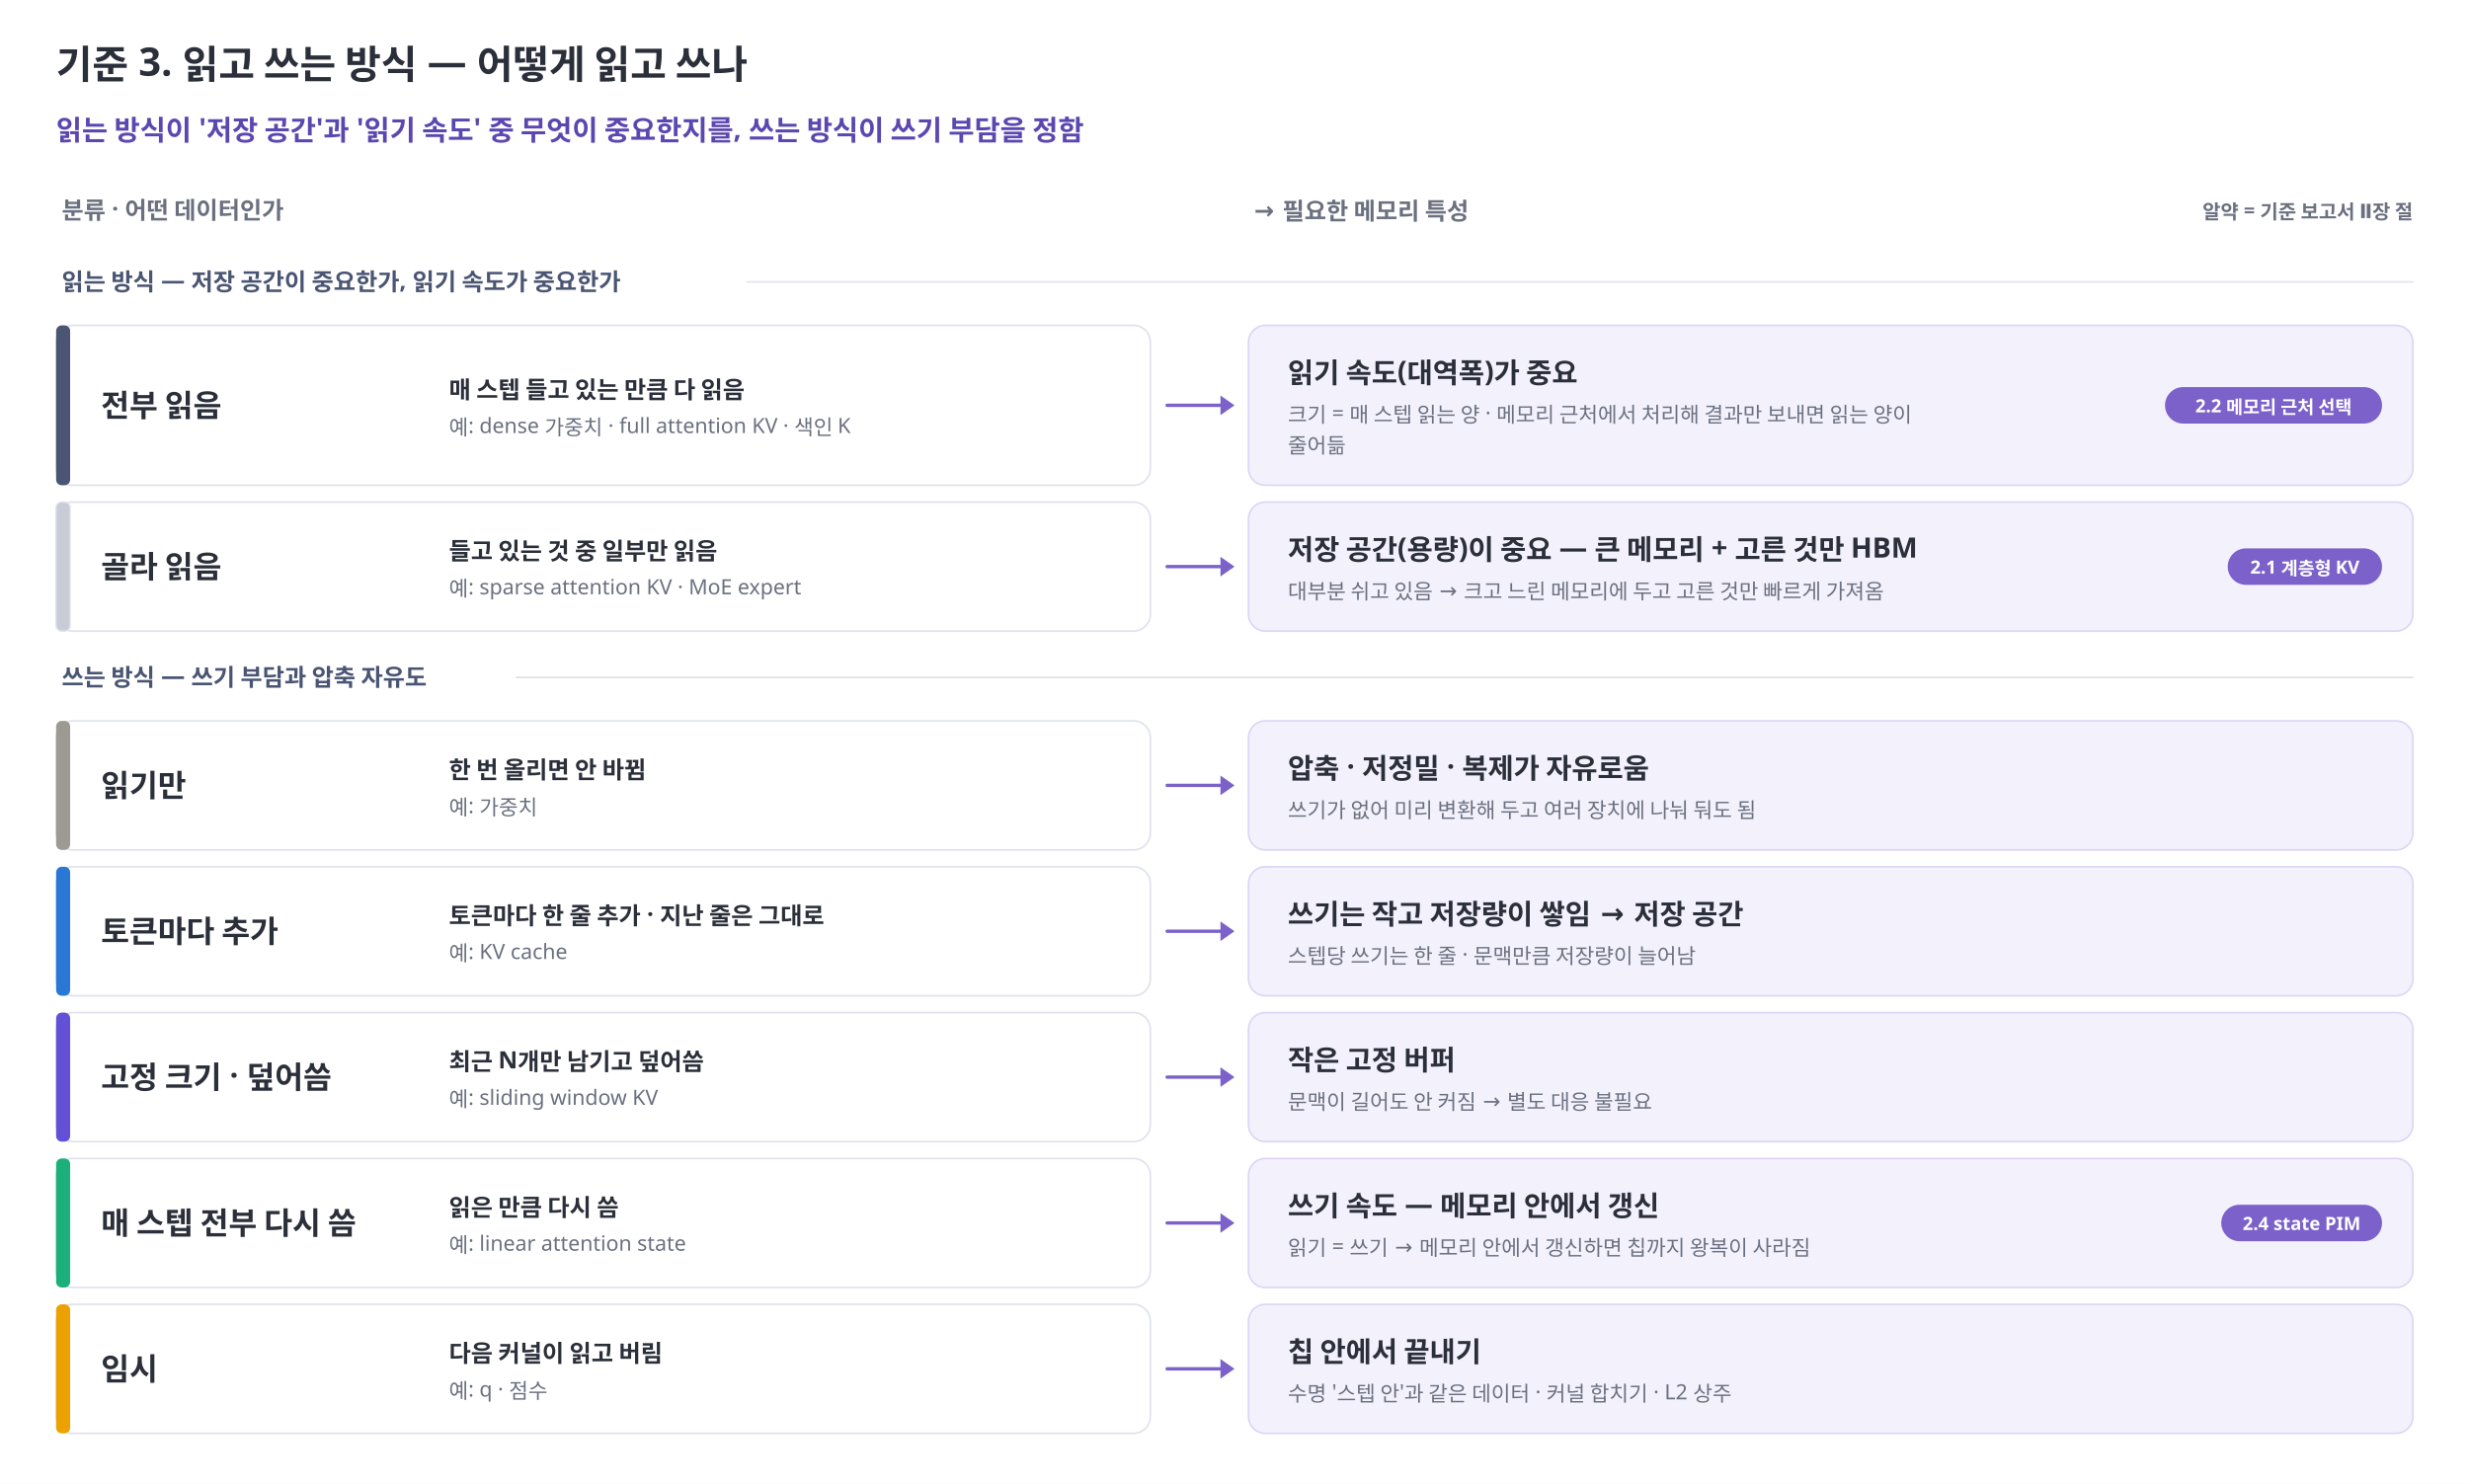
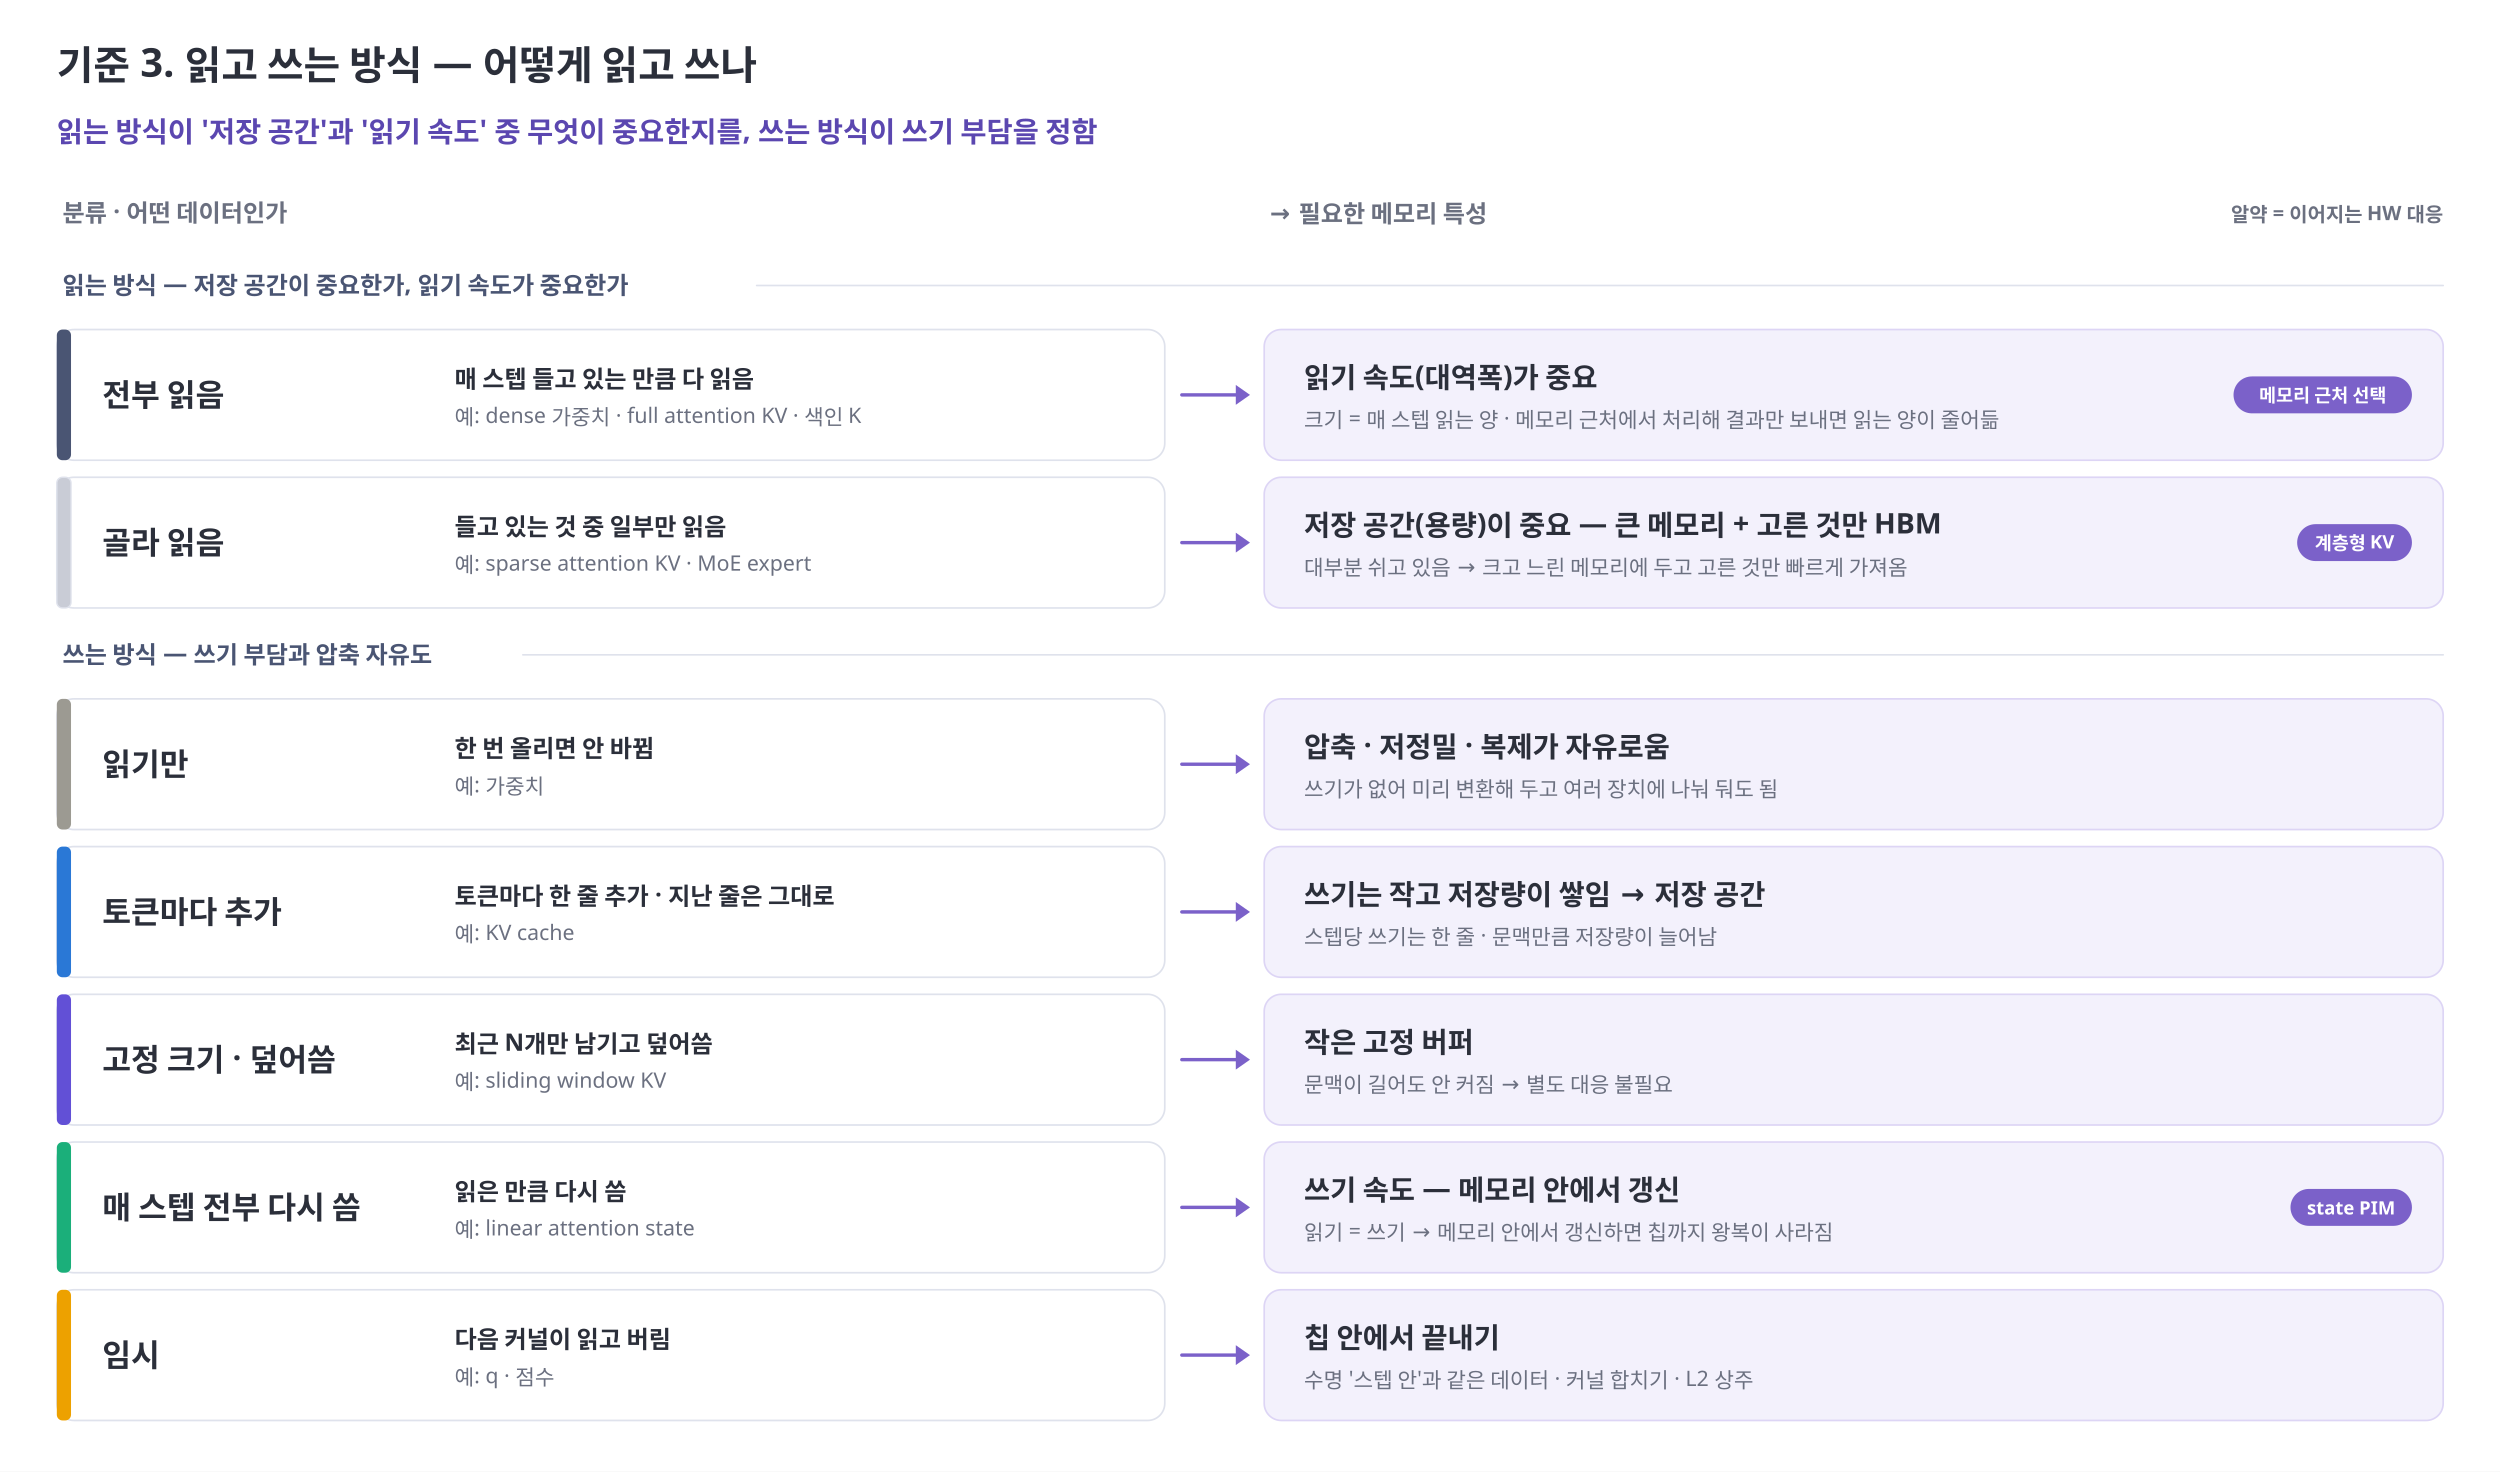
- <svg xmlns="http://www.w3.org/2000/svg" viewBox="0 0 1760 1058" width="1760" height="1058">
+ <svg xmlns="http://www.w3.org/2000/svg" viewBox="0 0 1760 1036" width="1760" height="1036">
  <rect width="100%" height="100%" fill="#ffffff" />
  <text x="40.0" y="56.0" font-family="'Noto Sans KR','Malgun Gothic',sans-serif" font-size="28" text-anchor="start" font-weight="800" fill="#2b2f3a">기준 3. 읽고 쓰는 방식 — 어떻게 읽고 쓰나</text>
  <text x="40.0" y="100.0" font-family="'Noto Sans KR','Malgun Gothic',sans-serif" font-size="20" text-anchor="start" font-weight="800" fill="#5b47b0">읽는 방식이 '저장 공간'과 '읽기 속도' 중 무엇이 중요한지를, 쓰는 방식이 쓰기 부담을 정함</text>
  <text x="44.0" y="156.0" font-family="'Noto Sans KR','Malgun Gothic',sans-serif" font-size="17" text-anchor="start" font-weight="800" fill="#6b7080">분류 · 어떤 데이터인가</text>
  <text x="894.0" y="156.0" font-family="'Noto Sans KR','Malgun Gothic',sans-serif" font-size="17" text-anchor="start" font-weight="800" fill="#6b7080">→ 필요한 메모리 특성</text>
-   <text x="1720.0" y="156.0" font-family="'Noto Sans KR','Malgun Gothic',sans-serif" font-size="14" text-anchor="end" font-weight="600" fill="#6b7080">알약 = 기준 보고서 Ⅱ장 절</text>
+   <text x="1720.0" y="156.0" font-family="'Noto Sans KR','Malgun Gothic',sans-serif" font-size="14" text-anchor="end" font-weight="600" fill="#6b7080">알약 = 이어지는 HW 대응</text>
  <text x="44.0" y="207.0" font-family="'Noto Sans KR','Malgun Gothic',sans-serif" font-size="17" text-anchor="start" font-weight="800" fill="#4a5573">읽는 방식 — 저장 공간이 중요한가, 읽기 속도가 중요한가</text>
  <line x1="532.7" y1="201.0" x2="1720.0" y2="201.0" stroke="#dfe2ec" stroke-width="1.2" stroke-linecap="round" />
-   <rect x="40.0" y="232.0" width="780.0" height="114.0" rx="12" fill="#ffffff" stroke="#dfe2ec" stroke-width="1.2" />
-   <rect x="40.0" y="232.0" width="10.0" height="114.0" rx="4" fill="#4a5573" stroke="none" stroke-width="1" />
-   <text x="72.0" y="297.0" font-family="'Noto Sans KR','Malgun Gothic',sans-serif" font-size="22" text-anchor="start" font-weight="800" fill="#2b2f3a">전부 읽음</text>
-   <text x="320.0" y="284.0" font-family="'Noto Sans KR','Malgun Gothic',sans-serif" font-size="17" text-anchor="start" font-weight="600" fill="#2b2f3a">매 스텝 들고 있는 만큼 다 읽음</text>
-   <text x="320.0" y="310.0" font-family="'Noto Sans KR','Malgun Gothic',sans-serif" font-size="15" text-anchor="start" font-weight="400" fill="#6b7080">예: dense 가중치 · full attention KV · 색인 K</text>
-   <line x1="832.0" y1="289.0" x2="872.0" y2="289.0" stroke="#7b61c9" stroke-width="2.4" stroke-linecap="round" />
-   <path d="M870.0,282.0 L880.0,289.0 L870.0,296.0 Z" fill="#7b61c9" />
-   <rect x="890.0" y="232.0" width="830.0" height="114.0" rx="12" fill="#f3f1fc" stroke="#ddd5f5" stroke-width="1.2" />
+   <rect x="40.0" y="232.0" width="780.0" height="92.0" rx="12" fill="#ffffff" stroke="#dfe2ec" stroke-width="1.2" />
+   <rect x="40.0" y="232.0" width="10.0" height="92.0" rx="4" fill="#4a5573" stroke="none" stroke-width="1" />
+   <text x="72.0" y="286.0" font-family="'Noto Sans KR','Malgun Gothic',sans-serif" font-size="22" text-anchor="start" font-weight="800" fill="#2b2f3a">전부 읽음</text>
+   <text x="320.0" y="273.0" font-family="'Noto Sans KR','Malgun Gothic',sans-serif" font-size="17" text-anchor="start" font-weight="600" fill="#2b2f3a">매 스텝 들고 있는 만큼 다 읽음</text>
+   <text x="320.0" y="299.0" font-family="'Noto Sans KR','Malgun Gothic',sans-serif" font-size="15" text-anchor="start" font-weight="400" fill="#6b7080">예: dense 가중치 · full attention KV · 색인 K</text>
+   <line x1="832.0" y1="278.0" x2="872.0" y2="278.0" stroke="#7b61c9" stroke-width="2.4" stroke-linecap="round" />
+   <path d="M870.0,271.0 L880.0,278.0 L870.0,285.0 Z" fill="#7b61c9" />
+   <rect x="890.0" y="232.0" width="830.0" height="92.0" rx="12" fill="#f3f1fc" stroke="#ddd5f5" stroke-width="1.2" />
  <text x="918.0" y="273.0" font-family="'Noto Sans KR','Malgun Gothic',sans-serif" font-size="20" text-anchor="start" font-weight="800" fill="#2b2f3a">읽기 속도(대역폭)가 중요</text>
-   <text x="918.0" y="301.0" font-family="'Noto Sans KR','Malgun Gothic',sans-serif" font-size="15" text-anchor="start" font-weight="400" fill="#6b7080">크기 = 매 스텝 읽는 양 · 메모리 근처에서 처리해 결과만 보내면 읽는 양이</text>
-   <text x="918.0" y="323.0" font-family="'Noto Sans KR','Malgun Gothic',sans-serif" font-size="15" text-anchor="start" font-weight="400" fill="#6b7080">줄어듦</text>
-   <rect x="1543.3" y="276.0" width="154.7" height="26.0" rx="13" fill="#7b61c9" stroke="none" stroke-width="1.5" />
-   <text x="1620.7" y="294.0" font-family="'Noto Sans KR','Malgun Gothic',sans-serif" font-size="13" text-anchor="middle" font-weight="700" fill="#ffffff">2.2 메모리 근처 선택</text>
-   <rect x="40.0" y="358.0" width="780.0" height="92.0" rx="12" fill="#ffffff" stroke="#dfe2ec" stroke-width="1.2" />
-   <rect x="40.0" y="358.0" width="10.0" height="92.0" rx="4" fill="#c9ccd6" stroke="#dfe2ec" stroke-width="1" />
-   <text x="72.0" y="412.0" font-family="'Noto Sans KR','Malgun Gothic',sans-serif" font-size="22" text-anchor="start" font-weight="800" fill="#2b2f3a">골라 읽음</text>
-   <text x="320.0" y="399.0" font-family="'Noto Sans KR','Malgun Gothic',sans-serif" font-size="17" text-anchor="start" font-weight="600" fill="#2b2f3a">들고 있는 것 중 일부만 읽음</text>
-   <text x="320.0" y="425.0" font-family="'Noto Sans KR','Malgun Gothic',sans-serif" font-size="15" text-anchor="start" font-weight="400" fill="#6b7080">예: sparse attention KV · MoE expert</text>
-   <line x1="832.0" y1="404.0" x2="872.0" y2="404.0" stroke="#7b61c9" stroke-width="2.4" stroke-linecap="round" />
-   <path d="M870.0,397.0 L880.0,404.0 L870.0,411.0 Z" fill="#7b61c9" />
-   <rect x="890.0" y="358.0" width="830.0" height="92.0" rx="12" fill="#f3f1fc" stroke="#ddd5f5" stroke-width="1.2" />
-   <text x="918.0" y="399.0" font-family="'Noto Sans KR','Malgun Gothic',sans-serif" font-size="20" text-anchor="start" font-weight="800" fill="#2b2f3a">저장 공간(용량)이 중요 — 큰 메모리 + 고른 것만 HBM</text>
-   <text x="918.0" y="427.0" font-family="'Noto Sans KR','Malgun Gothic',sans-serif" font-size="15" text-anchor="start" font-weight="400" fill="#6b7080">대부분 쉬고 있음 → 크고 느린 메모리에 두고 고른 것만 빠르게 가져옴</text>
-   <rect x="1588.0" y="391.0" width="110.0" height="26.0" rx="13" fill="#7b61c9" stroke="none" stroke-width="1.5" />
-   <text x="1643.0" y="409.0" font-family="'Noto Sans KR','Malgun Gothic',sans-serif" font-size="13" text-anchor="middle" font-weight="700" fill="#ffffff">2.1 계층형 KV</text>
-   <text x="44.0" y="489.0" font-family="'Noto Sans KR','Malgun Gothic',sans-serif" font-size="17" text-anchor="start" font-weight="800" fill="#4a5573">쓰는 방식 — 쓰기 부담과 압축 자유도</text>
-   <line x1="368.1" y1="483.0" x2="1720.0" y2="483.0" stroke="#dfe2ec" stroke-width="1.2" stroke-linecap="round" />
-   <rect x="40.0" y="514.0" width="780.0" height="92.0" rx="12" fill="#ffffff" stroke="#dfe2ec" stroke-width="1.2" />
-   <rect x="40.0" y="514.0" width="10.0" height="92.0" rx="4" fill="#9c9a92" stroke="none" stroke-width="1" />
-   <text x="72.0" y="568.0" font-family="'Noto Sans KR','Malgun Gothic',sans-serif" font-size="22" text-anchor="start" font-weight="800" fill="#2b2f3a">읽기만</text>
-   <text x="320.0" y="555.0" font-family="'Noto Sans KR','Malgun Gothic',sans-serif" font-size="17" text-anchor="start" font-weight="600" fill="#2b2f3a">한 번 올리면 안 바뀜</text>
-   <text x="320.0" y="581.0" font-family="'Noto Sans KR','Malgun Gothic',sans-serif" font-size="15" text-anchor="start" font-weight="400" fill="#6b7080">예: 가중치</text>
-   <line x1="832.0" y1="560.0" x2="872.0" y2="560.0" stroke="#7b61c9" stroke-width="2.4" stroke-linecap="round" />
-   <path d="M870.0,553.0 L880.0,560.0 L870.0,567.0 Z" fill="#7b61c9" />
-   <rect x="890.0" y="514.0" width="830.0" height="92.0" rx="12" fill="#f3f1fc" stroke="#ddd5f5" stroke-width="1.2" />
-   <text x="918.0" y="555.0" font-family="'Noto Sans KR','Malgun Gothic',sans-serif" font-size="20" text-anchor="start" font-weight="800" fill="#2b2f3a">압축 · 저정밀 · 복제가 자유로움</text>
-   <text x="918.0" y="583.0" font-family="'Noto Sans KR','Malgun Gothic',sans-serif" font-size="15" text-anchor="start" font-weight="400" fill="#6b7080">쓰기가 없어 미리 변환해 두고 여러 장치에 나눠 둬도 됨</text>
-   <rect x="40.0" y="618.0" width="780.0" height="92.0" rx="12" fill="#ffffff" stroke="#dfe2ec" stroke-width="1.2" />
-   <rect x="40.0" y="618.0" width="10.0" height="92.0" rx="4" fill="#2a78d6" stroke="none" stroke-width="1" />
-   <text x="72.0" y="672.0" font-family="'Noto Sans KR','Malgun Gothic',sans-serif" font-size="22" text-anchor="start" font-weight="800" fill="#2b2f3a">토큰마다 추가</text>
-   <text x="320.0" y="659.0" font-family="'Noto Sans KR','Malgun Gothic',sans-serif" font-size="17" text-anchor="start" font-weight="600" fill="#2b2f3a">토큰마다 한 줄 추가 · 지난 줄은 그대로</text>
-   <text x="320.0" y="685.0" font-family="'Noto Sans KR','Malgun Gothic',sans-serif" font-size="15" text-anchor="start" font-weight="400" fill="#6b7080">예: KV cache</text>
-   <line x1="832.0" y1="664.0" x2="872.0" y2="664.0" stroke="#7b61c9" stroke-width="2.4" stroke-linecap="round" />
-   <path d="M870.0,657.0 L880.0,664.0 L870.0,671.0 Z" fill="#7b61c9" />
-   <rect x="890.0" y="618.0" width="830.0" height="92.0" rx="12" fill="#f3f1fc" stroke="#ddd5f5" stroke-width="1.2" />
-   <text x="918.0" y="659.0" font-family="'Noto Sans KR','Malgun Gothic',sans-serif" font-size="20" text-anchor="start" font-weight="800" fill="#2b2f3a">쓰기는 작고 저장량이 쌓임 → 저장 공간</text>
-   <text x="918.0" y="687.0" font-family="'Noto Sans KR','Malgun Gothic',sans-serif" font-size="15" text-anchor="start" font-weight="400" fill="#6b7080">스텝당 쓰기는 한 줄 · 문맥만큼 저장량이 늘어남</text>
-   <rect x="40.0" y="722.0" width="780.0" height="92.0" rx="12" fill="#ffffff" stroke="#dfe2ec" stroke-width="1.2" />
-   <rect x="40.0" y="722.0" width="10.0" height="92.0" rx="4" fill="#6250d6" stroke="none" stroke-width="1" />
-   <text x="72.0" y="776.0" font-family="'Noto Sans KR','Malgun Gothic',sans-serif" font-size="22" text-anchor="start" font-weight="800" fill="#2b2f3a">고정 크기 · 덮어씀</text>
-   <text x="320.0" y="763.0" font-family="'Noto Sans KR','Malgun Gothic',sans-serif" font-size="17" text-anchor="start" font-weight="600" fill="#2b2f3a">최근 N개만 남기고 덮어씀</text>
-   <text x="320.0" y="789.0" font-family="'Noto Sans KR','Malgun Gothic',sans-serif" font-size="15" text-anchor="start" font-weight="400" fill="#6b7080">예: sliding window KV</text>
-   <line x1="832.0" y1="768.0" x2="872.0" y2="768.0" stroke="#7b61c9" stroke-width="2.4" stroke-linecap="round" />
-   <path d="M870.0,761.0 L880.0,768.0 L870.0,775.0 Z" fill="#7b61c9" />
-   <rect x="890.0" y="722.0" width="830.0" height="92.0" rx="12" fill="#f3f1fc" stroke="#ddd5f5" stroke-width="1.2" />
-   <text x="918.0" y="763.0" font-family="'Noto Sans KR','Malgun Gothic',sans-serif" font-size="20" text-anchor="start" font-weight="800" fill="#2b2f3a">작은 고정 버퍼</text>
-   <text x="918.0" y="791.0" font-family="'Noto Sans KR','Malgun Gothic',sans-serif" font-size="15" text-anchor="start" font-weight="400" fill="#6b7080">문맥이 길어도 안 커짐 → 별도 대응 불필요</text>
-   <rect x="40.0" y="826.0" width="780.0" height="92.0" rx="12" fill="#ffffff" stroke="#dfe2ec" stroke-width="1.2" />
-   <rect x="40.0" y="826.0" width="10.0" height="92.0" rx="4" fill="#1baf7a" stroke="none" stroke-width="1" />
-   <text x="72.0" y="880.0" font-family="'Noto Sans KR','Malgun Gothic',sans-serif" font-size="22" text-anchor="start" font-weight="800" fill="#2b2f3a">매 스텝 전부 다시 씀</text>
-   <text x="320.0" y="867.0" font-family="'Noto Sans KR','Malgun Gothic',sans-serif" font-size="17" text-anchor="start" font-weight="600" fill="#2b2f3a">읽은 만큼 다시 씀</text>
-   <text x="320.0" y="893.0" font-family="'Noto Sans KR','Malgun Gothic',sans-serif" font-size="15" text-anchor="start" font-weight="400" fill="#6b7080">예: linear attention state</text>
-   <line x1="832.0" y1="872.0" x2="872.0" y2="872.0" stroke="#7b61c9" stroke-width="2.4" stroke-linecap="round" />
-   <path d="M870.0,865.0 L880.0,872.0 L870.0,879.0 Z" fill="#7b61c9" />
-   <rect x="890.0" y="826.0" width="830.0" height="92.0" rx="12" fill="#f3f1fc" stroke="#ddd5f5" stroke-width="1.2" />
-   <text x="918.0" y="867.0" font-family="'Noto Sans KR','Malgun Gothic',sans-serif" font-size="20" text-anchor="start" font-weight="800" fill="#2b2f3a">쓰기 속도 — 메모리 안에서 갱신</text>
-   <text x="918.0" y="895.0" font-family="'Noto Sans KR','Malgun Gothic',sans-serif" font-size="15" text-anchor="start" font-weight="400" fill="#6b7080">읽기 = 쓰기 → 메모리 안에서 갱신하면 칩까지 왕복이 사라짐</text>
-   <rect x="1583.4" y="859.0" width="114.6" height="26.0" rx="13" fill="#7b61c9" stroke="none" stroke-width="1.5" />
-   <text x="1640.7" y="877.0" font-family="'Noto Sans KR','Malgun Gothic',sans-serif" font-size="13" text-anchor="middle" font-weight="700" fill="#ffffff">2.4 state PIM</text>
-   <rect x="40.0" y="930.0" width="780.0" height="92.0" rx="12" fill="#ffffff" stroke="#dfe2ec" stroke-width="1.2" />
-   <rect x="40.0" y="930.0" width="10.0" height="92.0" rx="4" fill="#eda100" stroke="none" stroke-width="1" />
-   <text x="72.0" y="984.0" font-family="'Noto Sans KR','Malgun Gothic',sans-serif" font-size="22" text-anchor="start" font-weight="800" fill="#2b2f3a">임시</text>
-   <text x="320.0" y="971.0" font-family="'Noto Sans KR','Malgun Gothic',sans-serif" font-size="17" text-anchor="start" font-weight="600" fill="#2b2f3a">다음 커널이 읽고 버림</text>
-   <text x="320.0" y="997.0" font-family="'Noto Sans KR','Malgun Gothic',sans-serif" font-size="15" text-anchor="start" font-weight="400" fill="#6b7080">예: q · 점수</text>
-   <line x1="832.0" y1="976.0" x2="872.0" y2="976.0" stroke="#7b61c9" stroke-width="2.4" stroke-linecap="round" />
-   <path d="M870.0,969.0 L880.0,976.0 L870.0,983.0 Z" fill="#7b61c9" />
-   <rect x="890.0" y="930.0" width="830.0" height="92.0" rx="12" fill="#f3f1fc" stroke="#ddd5f5" stroke-width="1.2" />
-   <text x="918.0" y="971.0" font-family="'Noto Sans KR','Malgun Gothic',sans-serif" font-size="20" text-anchor="start" font-weight="800" fill="#2b2f3a">칩 안에서 끝내기</text>
-   <text x="918.0" y="999.0" font-family="'Noto Sans KR','Malgun Gothic',sans-serif" font-size="15" text-anchor="start" font-weight="400" fill="#6b7080">수명 '스텝 안'과 같은 데이터 · 커널 합치기 · L2 상주</text>
+   <text x="918.0" y="301.0" font-family="'Noto Sans KR','Malgun Gothic',sans-serif" font-size="15" text-anchor="start" font-weight="400" fill="#6b7080">크기 = 매 스텝 읽는 양 · 메모리 근처에서 처리해 결과만 보내면 읽는 양이 줄어듦</text>
+   <rect x="1572.4" y="265.0" width="125.6" height="26.0" rx="13" fill="#7b61c9" stroke="none" stroke-width="1.5" />
+   <text x="1635.2" y="283.0" font-family="'Noto Sans KR','Malgun Gothic',sans-serif" font-size="13" text-anchor="middle" font-weight="700" fill="#ffffff">메모리 근처 선택</text>
+   <rect x="40.0" y="336.0" width="780.0" height="92.0" rx="12" fill="#ffffff" stroke="#dfe2ec" stroke-width="1.2" />
+   <rect x="40.0" y="336.0" width="10.0" height="92.0" rx="4" fill="#c9ccd6" stroke="#dfe2ec" stroke-width="1" />
+   <text x="72.0" y="390.0" font-family="'Noto Sans KR','Malgun Gothic',sans-serif" font-size="22" text-anchor="start" font-weight="800" fill="#2b2f3a">골라 읽음</text>
+   <text x="320.0" y="377.0" font-family="'Noto Sans KR','Malgun Gothic',sans-serif" font-size="17" text-anchor="start" font-weight="600" fill="#2b2f3a">들고 있는 것 중 일부만 읽음</text>
+   <text x="320.0" y="403.0" font-family="'Noto Sans KR','Malgun Gothic',sans-serif" font-size="15" text-anchor="start" font-weight="400" fill="#6b7080">예: sparse attention KV · MoE expert</text>
+   <line x1="832.0" y1="382.0" x2="872.0" y2="382.0" stroke="#7b61c9" stroke-width="2.4" stroke-linecap="round" />
+   <path d="M870.0,375.0 L880.0,382.0 L870.0,389.0 Z" fill="#7b61c9" />
+   <rect x="890.0" y="336.0" width="830.0" height="92.0" rx="12" fill="#f3f1fc" stroke="#ddd5f5" stroke-width="1.2" />
+   <text x="918.0" y="377.0" font-family="'Noto Sans KR','Malgun Gothic',sans-serif" font-size="20" text-anchor="start" font-weight="800" fill="#2b2f3a">저장 공간(용량)이 중요 — 큰 메모리 + 고른 것만 HBM</text>
+   <text x="918.0" y="405.0" font-family="'Noto Sans KR','Malgun Gothic',sans-serif" font-size="15" text-anchor="start" font-weight="400" fill="#6b7080">대부분 쉬고 있음 → 크고 느린 메모리에 두고 고른 것만 빠르게 가져옴</text>
+   <rect x="1617.2" y="369.0" width="80.8" height="26.0" rx="13" fill="#7b61c9" stroke="none" stroke-width="1.5" />
+   <text x="1657.6" y="387.0" font-family="'Noto Sans KR','Malgun Gothic',sans-serif" font-size="13" text-anchor="middle" font-weight="700" fill="#ffffff">계층형 KV</text>
+   <text x="44.0" y="467.0" font-family="'Noto Sans KR','Malgun Gothic',sans-serif" font-size="17" text-anchor="start" font-weight="800" fill="#4a5573">쓰는 방식 — 쓰기 부담과 압축 자유도</text>
+   <line x1="368.1" y1="461.0" x2="1720.0" y2="461.0" stroke="#dfe2ec" stroke-width="1.2" stroke-linecap="round" />
+   <rect x="40.0" y="492.0" width="780.0" height="92.0" rx="12" fill="#ffffff" stroke="#dfe2ec" stroke-width="1.2" />
+   <rect x="40.0" y="492.0" width="10.0" height="92.0" rx="4" fill="#9c9a92" stroke="none" stroke-width="1" />
+   <text x="72.0" y="546.0" font-family="'Noto Sans KR','Malgun Gothic',sans-serif" font-size="22" text-anchor="start" font-weight="800" fill="#2b2f3a">읽기만</text>
+   <text x="320.0" y="533.0" font-family="'Noto Sans KR','Malgun Gothic',sans-serif" font-size="17" text-anchor="start" font-weight="600" fill="#2b2f3a">한 번 올리면 안 바뀜</text>
+   <text x="320.0" y="559.0" font-family="'Noto Sans KR','Malgun Gothic',sans-serif" font-size="15" text-anchor="start" font-weight="400" fill="#6b7080">예: 가중치</text>
+   <line x1="832.0" y1="538.0" x2="872.0" y2="538.0" stroke="#7b61c9" stroke-width="2.4" stroke-linecap="round" />
+   <path d="M870.0,531.0 L880.0,538.0 L870.0,545.0 Z" fill="#7b61c9" />
+   <rect x="890.0" y="492.0" width="830.0" height="92.0" rx="12" fill="#f3f1fc" stroke="#ddd5f5" stroke-width="1.2" />
+   <text x="918.0" y="533.0" font-family="'Noto Sans KR','Malgun Gothic',sans-serif" font-size="20" text-anchor="start" font-weight="800" fill="#2b2f3a">압축 · 저정밀 · 복제가 자유로움</text>
+   <text x="918.0" y="561.0" font-family="'Noto Sans KR','Malgun Gothic',sans-serif" font-size="15" text-anchor="start" font-weight="400" fill="#6b7080">쓰기가 없어 미리 변환해 두고 여러 장치에 나눠 둬도 됨</text>
+   <rect x="40.0" y="596.0" width="780.0" height="92.0" rx="12" fill="#ffffff" stroke="#dfe2ec" stroke-width="1.2" />
+   <rect x="40.0" y="596.0" width="10.0" height="92.0" rx="4" fill="#2a78d6" stroke="none" stroke-width="1" />
+   <text x="72.0" y="650.0" font-family="'Noto Sans KR','Malgun Gothic',sans-serif" font-size="22" text-anchor="start" font-weight="800" fill="#2b2f3a">토큰마다 추가</text>
+   <text x="320.0" y="637.0" font-family="'Noto Sans KR','Malgun Gothic',sans-serif" font-size="17" text-anchor="start" font-weight="600" fill="#2b2f3a">토큰마다 한 줄 추가 · 지난 줄은 그대로</text>
+   <text x="320.0" y="663.0" font-family="'Noto Sans KR','Malgun Gothic',sans-serif" font-size="15" text-anchor="start" font-weight="400" fill="#6b7080">예: KV cache</text>
+   <line x1="832.0" y1="642.0" x2="872.0" y2="642.0" stroke="#7b61c9" stroke-width="2.4" stroke-linecap="round" />
+   <path d="M870.0,635.0 L880.0,642.0 L870.0,649.0 Z" fill="#7b61c9" />
+   <rect x="890.0" y="596.0" width="830.0" height="92.0" rx="12" fill="#f3f1fc" stroke="#ddd5f5" stroke-width="1.2" />
+   <text x="918.0" y="637.0" font-family="'Noto Sans KR','Malgun Gothic',sans-serif" font-size="20" text-anchor="start" font-weight="800" fill="#2b2f3a">쓰기는 작고 저장량이 쌓임 → 저장 공간</text>
+   <text x="918.0" y="665.0" font-family="'Noto Sans KR','Malgun Gothic',sans-serif" font-size="15" text-anchor="start" font-weight="400" fill="#6b7080">스텝당 쓰기는 한 줄 · 문맥만큼 저장량이 늘어남</text>
+   <rect x="40.0" y="700.0" width="780.0" height="92.0" rx="12" fill="#ffffff" stroke="#dfe2ec" stroke-width="1.2" />
+   <rect x="40.0" y="700.0" width="10.0" height="92.0" rx="4" fill="#6250d6" stroke="none" stroke-width="1" />
+   <text x="72.0" y="754.0" font-family="'Noto Sans KR','Malgun Gothic',sans-serif" font-size="22" text-anchor="start" font-weight="800" fill="#2b2f3a">고정 크기 · 덮어씀</text>
+   <text x="320.0" y="741.0" font-family="'Noto Sans KR','Malgun Gothic',sans-serif" font-size="17" text-anchor="start" font-weight="600" fill="#2b2f3a">최근 N개만 남기고 덮어씀</text>
+   <text x="320.0" y="767.0" font-family="'Noto Sans KR','Malgun Gothic',sans-serif" font-size="15" text-anchor="start" font-weight="400" fill="#6b7080">예: sliding window KV</text>
+   <line x1="832.0" y1="746.0" x2="872.0" y2="746.0" stroke="#7b61c9" stroke-width="2.4" stroke-linecap="round" />
+   <path d="M870.0,739.0 L880.0,746.0 L870.0,753.0 Z" fill="#7b61c9" />
+   <rect x="890.0" y="700.0" width="830.0" height="92.0" rx="12" fill="#f3f1fc" stroke="#ddd5f5" stroke-width="1.2" />
+   <text x="918.0" y="741.0" font-family="'Noto Sans KR','Malgun Gothic',sans-serif" font-size="20" text-anchor="start" font-weight="800" fill="#2b2f3a">작은 고정 버퍼</text>
+   <text x="918.0" y="769.0" font-family="'Noto Sans KR','Malgun Gothic',sans-serif" font-size="15" text-anchor="start" font-weight="400" fill="#6b7080">문맥이 길어도 안 커짐 → 별도 대응 불필요</text>
+   <rect x="40.0" y="804.0" width="780.0" height="92.0" rx="12" fill="#ffffff" stroke="#dfe2ec" stroke-width="1.2" />
+   <rect x="40.0" y="804.0" width="10.0" height="92.0" rx="4" fill="#1baf7a" stroke="none" stroke-width="1" />
+   <text x="72.0" y="858.0" font-family="'Noto Sans KR','Malgun Gothic',sans-serif" font-size="22" text-anchor="start" font-weight="800" fill="#2b2f3a">매 스텝 전부 다시 씀</text>
+   <text x="320.0" y="845.0" font-family="'Noto Sans KR','Malgun Gothic',sans-serif" font-size="17" text-anchor="start" font-weight="600" fill="#2b2f3a">읽은 만큼 다시 씀</text>
+   <text x="320.0" y="871.0" font-family="'Noto Sans KR','Malgun Gothic',sans-serif" font-size="15" text-anchor="start" font-weight="400" fill="#6b7080">예: linear attention state</text>
+   <line x1="832.0" y1="850.0" x2="872.0" y2="850.0" stroke="#7b61c9" stroke-width="2.4" stroke-linecap="round" />
+   <path d="M870.0,843.0 L880.0,850.0 L870.0,857.0 Z" fill="#7b61c9" />
+   <rect x="890.0" y="804.0" width="830.0" height="92.0" rx="12" fill="#f3f1fc" stroke="#ddd5f5" stroke-width="1.2" />
+   <text x="918.0" y="845.0" font-family="'Noto Sans KR','Malgun Gothic',sans-serif" font-size="20" text-anchor="start" font-weight="800" fill="#2b2f3a">쓰기 속도 — 메모리 안에서 갱신</text>
+   <text x="918.0" y="873.0" font-family="'Noto Sans KR','Malgun Gothic',sans-serif" font-size="15" text-anchor="start" font-weight="400" fill="#6b7080">읽기 = 쓰기 → 메모리 안에서 갱신하면 칩까지 왕복이 사라짐</text>
+   <rect x="1612.5" y="837.0" width="85.5" height="26.0" rx="13" fill="#7b61c9" stroke="none" stroke-width="1.5" />
+   <text x="1655.2" y="855.0" font-family="'Noto Sans KR','Malgun Gothic',sans-serif" font-size="13" text-anchor="middle" font-weight="700" fill="#ffffff">state PIM</text>
+   <rect x="40.0" y="908.0" width="780.0" height="92.0" rx="12" fill="#ffffff" stroke="#dfe2ec" stroke-width="1.2" />
+   <rect x="40.0" y="908.0" width="10.0" height="92.0" rx="4" fill="#eda100" stroke="none" stroke-width="1" />
+   <text x="72.0" y="962.0" font-family="'Noto Sans KR','Malgun Gothic',sans-serif" font-size="22" text-anchor="start" font-weight="800" fill="#2b2f3a">임시</text>
+   <text x="320.0" y="949.0" font-family="'Noto Sans KR','Malgun Gothic',sans-serif" font-size="17" text-anchor="start" font-weight="600" fill="#2b2f3a">다음 커널이 읽고 버림</text>
+   <text x="320.0" y="975.0" font-family="'Noto Sans KR','Malgun Gothic',sans-serif" font-size="15" text-anchor="start" font-weight="400" fill="#6b7080">예: q · 점수</text>
+   <line x1="832.0" y1="954.0" x2="872.0" y2="954.0" stroke="#7b61c9" stroke-width="2.4" stroke-linecap="round" />
+   <path d="M870.0,947.0 L880.0,954.0 L870.0,961.0 Z" fill="#7b61c9" />
+   <rect x="890.0" y="908.0" width="830.0" height="92.0" rx="12" fill="#f3f1fc" stroke="#ddd5f5" stroke-width="1.2" />
+   <text x="918.0" y="949.0" font-family="'Noto Sans KR','Malgun Gothic',sans-serif" font-size="20" text-anchor="start" font-weight="800" fill="#2b2f3a">칩 안에서 끝내기</text>
+   <text x="918.0" y="977.0" font-family="'Noto Sans KR','Malgun Gothic',sans-serif" font-size="15" text-anchor="start" font-weight="400" fill="#6b7080">수명 '스텝 안'과 같은 데이터 · 커널 합치기 · L2 상주</text>
</svg>
